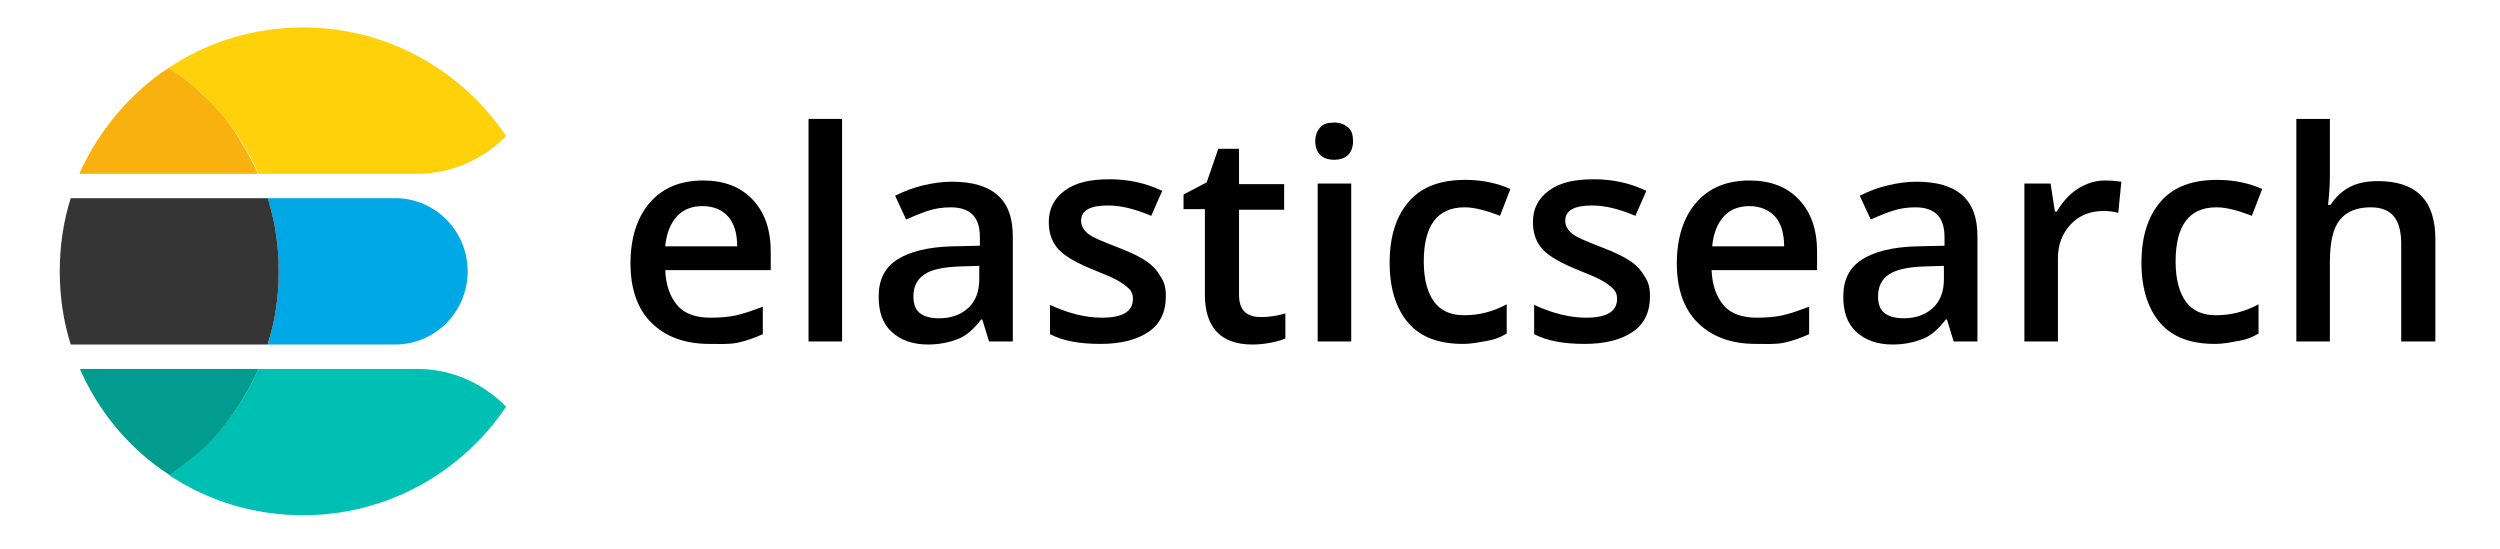
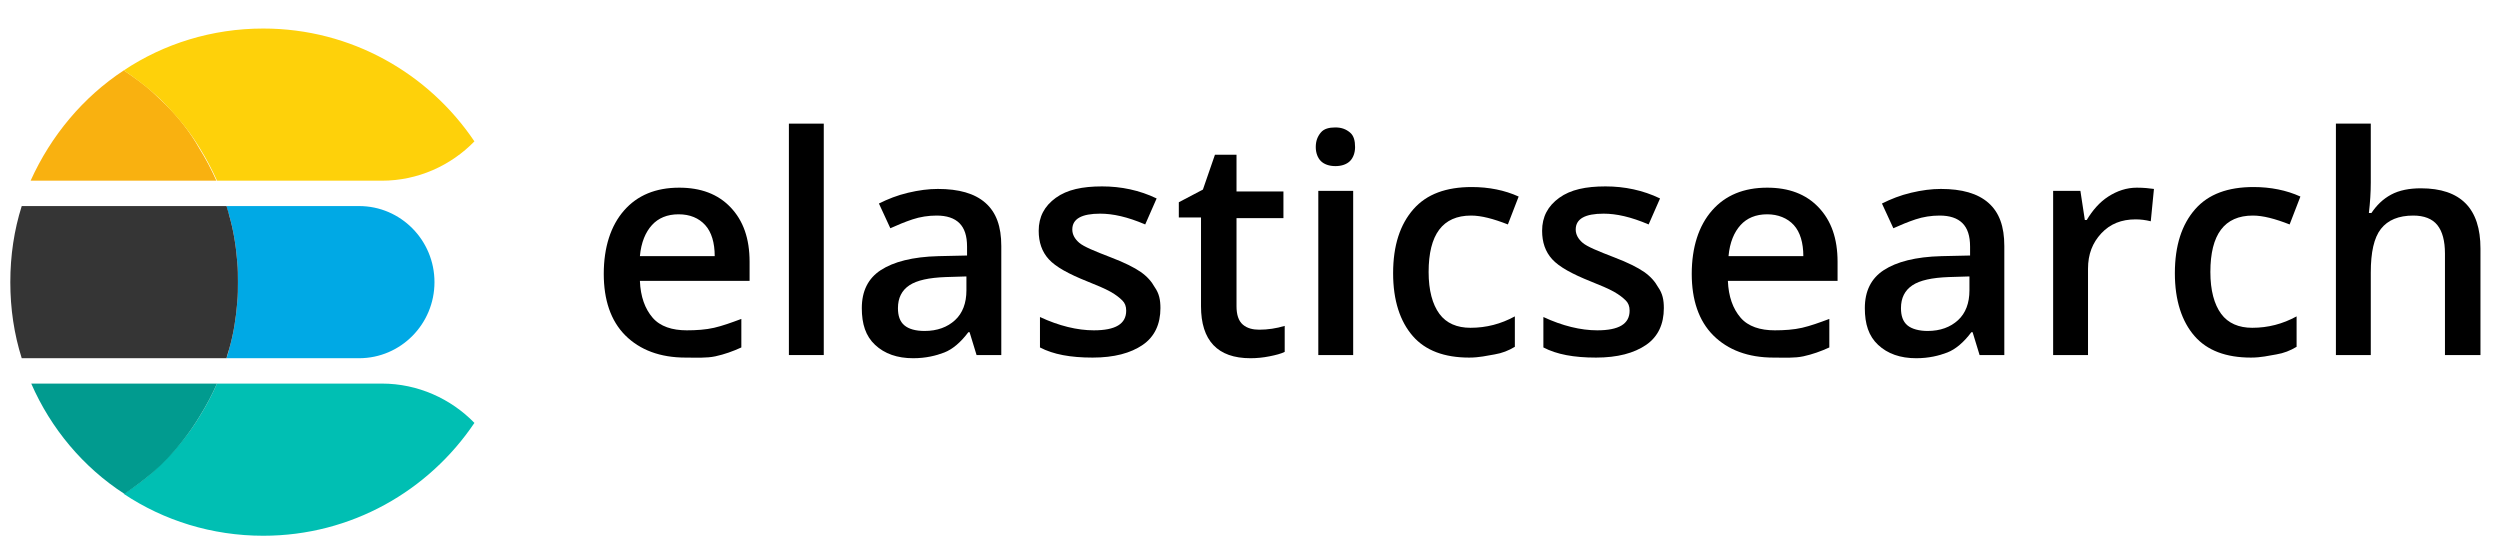
- <svg xmlns="http://www.w3.org/2000/svg" enable-background="new 0 0 550 250" viewBox="77,83,410,90">
+ <svg xmlns="http://www.w3.org/2000/svg" enable-background="new 0 0 550 250" viewBox="85.173 83 394.308 86.894">
  <path d="m178 102.5h313v41h-313z" fill="none" />
  <g enable-background="new">
    <path d="m193.3 139.4c-4 0-7.2-1.2-9.5-3.5s-3.4-5.6-3.4-9.7c0-4.2 1.1-7.6 3.2-10s5-3.6 8.7-3.6c3.4 0 6.1 1 8.1 3.1s3 4.9 3 8.6v3h-17.3c.1 2.5.8 4.4 2 5.8s3.1 2 5.4 2c1.5 0 3-.1 4.3-.4s2.7-.8 4.3-1.4v4.5c-1.3.6-2.7 1.1-4.1 1.4s-3 .2-4.7.2zm-1.1-22.6c-1.8 0-3.2.6-4.2 1.7s-1.7 2.7-1.9 4.9h11.8c0-2.1-.5-3.8-1.5-4.9s-2.4-1.7-4.2-1.7z" />
    <path d="m215.1 139h-5.5v-36.5h5.5z" />
    <path d="m239.2 139-1.1-3.6h-.2c-1.2 1.6-2.5 2.7-3.8 3.2s-2.9.9-4.9.9c-2.5 0-4.5-.7-6-2.1s-2.1-3.3-2.1-5.8c0-2.7 1-4.7 3-6s5-2.1 9.1-2.2l4.5-.1v-1.4c0-1.7-.4-2.9-1.2-3.7s-2-1.2-3.6-1.2c-1.3 0-2.6.2-3.8.6s-2.4.9-3.5 1.4l-1.8-3.9c1.4-.7 2.9-1.3 4.6-1.7s3.2-.6 4.7-.6c3.3 0 5.8.7 7.5 2.2s2.5 3.7 2.5 6.8v17.2zm-8.2-3.8c2 0 3.6-.6 4.8-1.7s1.8-2.7 1.8-4.7v-2.2l-3.3.1c-2.6.1-4.5.5-5.7 1.3s-1.8 2-1.8 3.6c0 1.2.3 2.1 1 2.7s1.8.9 3.2.9z" />
    <path d="m268.2 131.6c0 2.5-.9 4.5-2.8 5.8s-4.5 2-7.9 2c-3.5 0-6.2-.5-8.3-1.6v-4.8c3 1.4 5.9 2.1 8.5 2.1 3.4 0 5.1-1 5.1-3.1 0-.7-.2-1.2-.6-1.6s-1-.9-1.9-1.4-2.1-1-3.6-1.6c-3-1.2-5-2.3-6.1-3.5s-1.6-2.7-1.6-4.5c0-2.2.9-3.9 2.7-5.2s4.2-1.8 7.3-1.8c3 0 5.9.6 8.6 1.9l-1.8 4.1c-2.8-1.2-5.1-1.7-7.1-1.7-2.9 0-4.4.8-4.4 2.5 0 .8.4 1.5 1.1 2.1s2.4 1.3 5 2.3c2.1.8 3.7 1.6 4.7 2.3s1.7 1.5 2.2 2.4c.7 1 .9 2 .9 3.3z" />
    <path d="m283.8 135c1.3 0 2.7-.2 4-.6v4.1c-.6.3-1.4.5-2.4.7s-2 .3-3 .3c-5.2 0-7.8-2.8-7.8-8.2v-14h-3.5v-2.4l3.8-2 1.9-5.5h3.4v5.8h7.4v4.2h-7.4v13.9c0 1.3.3 2.3 1 2.9s1.6.8 2.6.8z" />
    <path d="m292.7 106.2c0-1 .3-1.7.8-2.3s1.3-.8 2.3-.8 1.7.3 2.3.8.8 1.3.8 2.3c0 .9-.3 1.7-.8 2.2s-1.3.8-2.3.8-1.8-.3-2.3-.8-.8-1.3-.8-2.2zm5.9 32.8h-5.5v-25.9h5.5z" />
    <path d="m316.9 139.4c-3.9 0-6.9-1.1-8.9-3.4s-3.1-5.6-3.1-9.9c0-4.4 1.1-7.7 3.2-10.1s5.2-3.5 9.2-3.5c2.7 0 5.2.5 7.4 1.5l-1.7 4.4c-2.3-.9-4.2-1.4-5.8-1.4-4.5 0-6.7 3-6.7 8.9 0 2.9.6 5.1 1.7 6.6s2.8 2.2 4.9 2.2c2.5 0 4.8-.6 7-1.8v4.8c-1 .6-2 1-3.2 1.2s-2.4.5-4 .5z" />
    <path d="m347.6 131.6c0 2.5-.9 4.5-2.8 5.8s-4.5 2-7.9 2c-3.5 0-6.2-.5-8.3-1.6v-4.8c3 1.4 5.9 2.1 8.5 2.1 3.4 0 5.1-1 5.1-3.1 0-.7-.2-1.2-.6-1.6s-1-.9-1.9-1.4-2.1-1-3.6-1.6c-3-1.2-5-2.3-6.1-3.5s-1.6-2.7-1.6-4.5c0-2.2.9-3.9 2.7-5.2s4.2-1.8 7.3-1.8c3 0 5.9.6 8.6 1.9l-1.8 4.1c-2.8-1.2-5.1-1.7-7.1-1.7-2.9 0-4.4.8-4.4 2.5 0 .8.4 1.5 1.1 2.1s2.4 1.3 5 2.3c2.1.8 3.7 1.6 4.7 2.3s1.7 1.5 2.2 2.4c.7 1 .9 2 .9 3.3z" />
    <path d="m364.9 139.4c-4 0-7.2-1.2-9.5-3.5s-3.4-5.6-3.4-9.7c0-4.2 1.1-7.6 3.2-10s5-3.6 8.7-3.6c3.4 0 6.1 1 8.1 3.1s3 4.9 3 8.6v3h-17.3c.1 2.5.8 4.4 2 5.8s3.1 2 5.4 2c1.5 0 3-.1 4.3-.4s2.7-.8 4.3-1.4v4.5c-1.3.6-2.7 1.1-4.1 1.4s-2.9.2-4.7.2zm-1-22.6c-1.8 0-3.2.6-4.2 1.7s-1.7 2.7-1.9 4.9h11.8c0-2.1-.5-3.8-1.5-4.9s-2.5-1.7-4.2-1.7z" />
    <path d="m397.4 139-1.1-3.6h-.2c-1.2 1.6-2.5 2.7-3.8 3.2s-2.9.9-4.9.9c-2.5 0-4.5-.7-6-2.1s-2.1-3.3-2.1-5.8c0-2.7 1-4.7 3-6s5-2.1 9.1-2.2l4.5-.1v-1.4c0-1.7-.4-2.9-1.2-3.7s-2-1.2-3.6-1.2c-1.3 0-2.6.2-3.8.6s-2.4.9-3.5 1.4l-1.8-3.9c1.4-.7 2.9-1.3 4.6-1.7s3.2-.6 4.7-.6c3.3 0 5.8.7 7.5 2.2s2.5 3.7 2.5 6.8v17.2zm-8.2-3.8c2 0 3.6-.6 4.8-1.7s1.8-2.7 1.8-4.7v-2.2l-3.3.1c-2.6.1-4.5.5-5.7 1.3s-1.8 2-1.8 3.6c0 1.2.3 2.1 1 2.7s1.9.9 3.2.9z" />
    <path d="m422.2 112.6c1.1 0 2 .1 2.7.2l-.5 5.1c-.8-.2-1.6-.3-2.4-.3-2.2 0-4 .7-5.4 2.2s-2.1 3.3-2.1 5.6v13.6h-5.5v-25.9h4.3l.7 4.6h.3c.9-1.5 2-2.8 3.4-3.7s2.9-1.4 4.5-1.4z" />
    <path d="m440.2 139.4c-3.9 0-6.9-1.1-8.9-3.4s-3.1-5.6-3.1-9.9c0-4.4 1.1-7.7 3.2-10.1s5.2-3.5 9.2-3.5c2.7 0 5.2.5 7.4 1.5l-1.7 4.4c-2.3-.9-4.2-1.4-5.8-1.4-4.5 0-6.7 3-6.7 8.9 0 2.9.6 5.1 1.7 6.6s2.8 2.2 4.9 2.2c2.5 0 4.8-.6 7-1.8v4.8c-1 .6-2 1-3.2 1.2s-2.4.5-4 .5z" />
    <path d="m476.3 139h-5.5v-16c0-2-.4-3.5-1.2-4.5s-2.1-1.5-3.8-1.5c-2.3 0-4 .7-5.1 2.1s-1.6 3.7-1.6 6.9v13h-5.5v-36.5h5.5v9.3c0 1.5-.1 3.1-.3 4.8h.4c.8-1.2 1.8-2.2 3.1-2.9s2.9-1 4.7-1c6.3 0 9.4 3.2 9.4 9.5v16.8z" />
  </g>
  <path d="m141.8 115.5h-20.9c.1.5.3 1 .4 1.4.7 2.4 1.1 4.9 1.3 7.5.1 1 .1 2.1.1 3.1s0 2.1-.1 3.1c-.2 2.6-.6 5.1-1.3 7.5-.1.5-.3 1-.4 1.4h20.9c6.6 0 11.9-5.4 11.9-12s-5.3-12-11.9-12z" fill="#00a9e5" />
  <path d="m122.6 130.6c.1-1 .1-2.1.1-3.1s0-2.1-.1-3.1c-.2-2.6-.6-5.1-1.3-7.5-.1-.5-.3-1-.4-1.4h-32.3c-1.2 3.8-1.8 7.8-1.8 12s.6 8.2 1.8 12h32.3c.1-.5.3-1 .4-1.4.7-2.4 1.1-4.9 1.3-7.5z" fill="#353535" />
  <path d="m145.4 143.5h-26c-.8 1.8-1.7 3.5-2.7 5.1-1.5 2.5-3.3 4.7-5.3 6.8-.7.7-1.4 1.3-2.1 2-1.4 1.3-3 2.4-4.6 3.5 6.3 4.2 13.9 6.6 22 6.6 13.9 0 26.1-7.1 33.3-17.8-3.7-3.8-8.9-6.2-14.6-6.2z" fill="#00bfb3" />
  <path d="m116.7 148.6c1-1.6 1.9-3.3 2.7-5.1h-29.3c3.1 7.1 8.2 13.2 14.7 17.4 1.6-1.1 3.1-2.2 4.6-3.5.7-.6 1.4-1.3 2.1-2 1.9-2 3.7-4.3 5.2-6.8z" fill="#019b8f" />
  <path d="m111.4 99.6c-.7-.7-1.4-1.3-2.1-2-1.4-1.3-3-2.4-4.6-3.5-6.4 4.2-11.5 10.3-14.7 17.4h29.3c-.8-1.8-1.7-3.5-2.7-5.1-1.4-2.5-3.2-4.8-5.2-6.8z" fill="#f9b110" />
  <path d="m126.7 87.5c-8.1 0-15.7 2.4-22 6.6 1.6 1.1 3.1 2.2 4.6 3.5.7.6 1.4 1.3 2.1 2 2 2.1 3.8 4.3 5.3 6.8 1 1.6 1.9 3.3 2.7 5.1h26c5.7 0 10.9-2.4 14.6-6.2-7.2-10.7-19.4-17.8-33.3-17.8z" fill="#fed10a" />
</svg>
